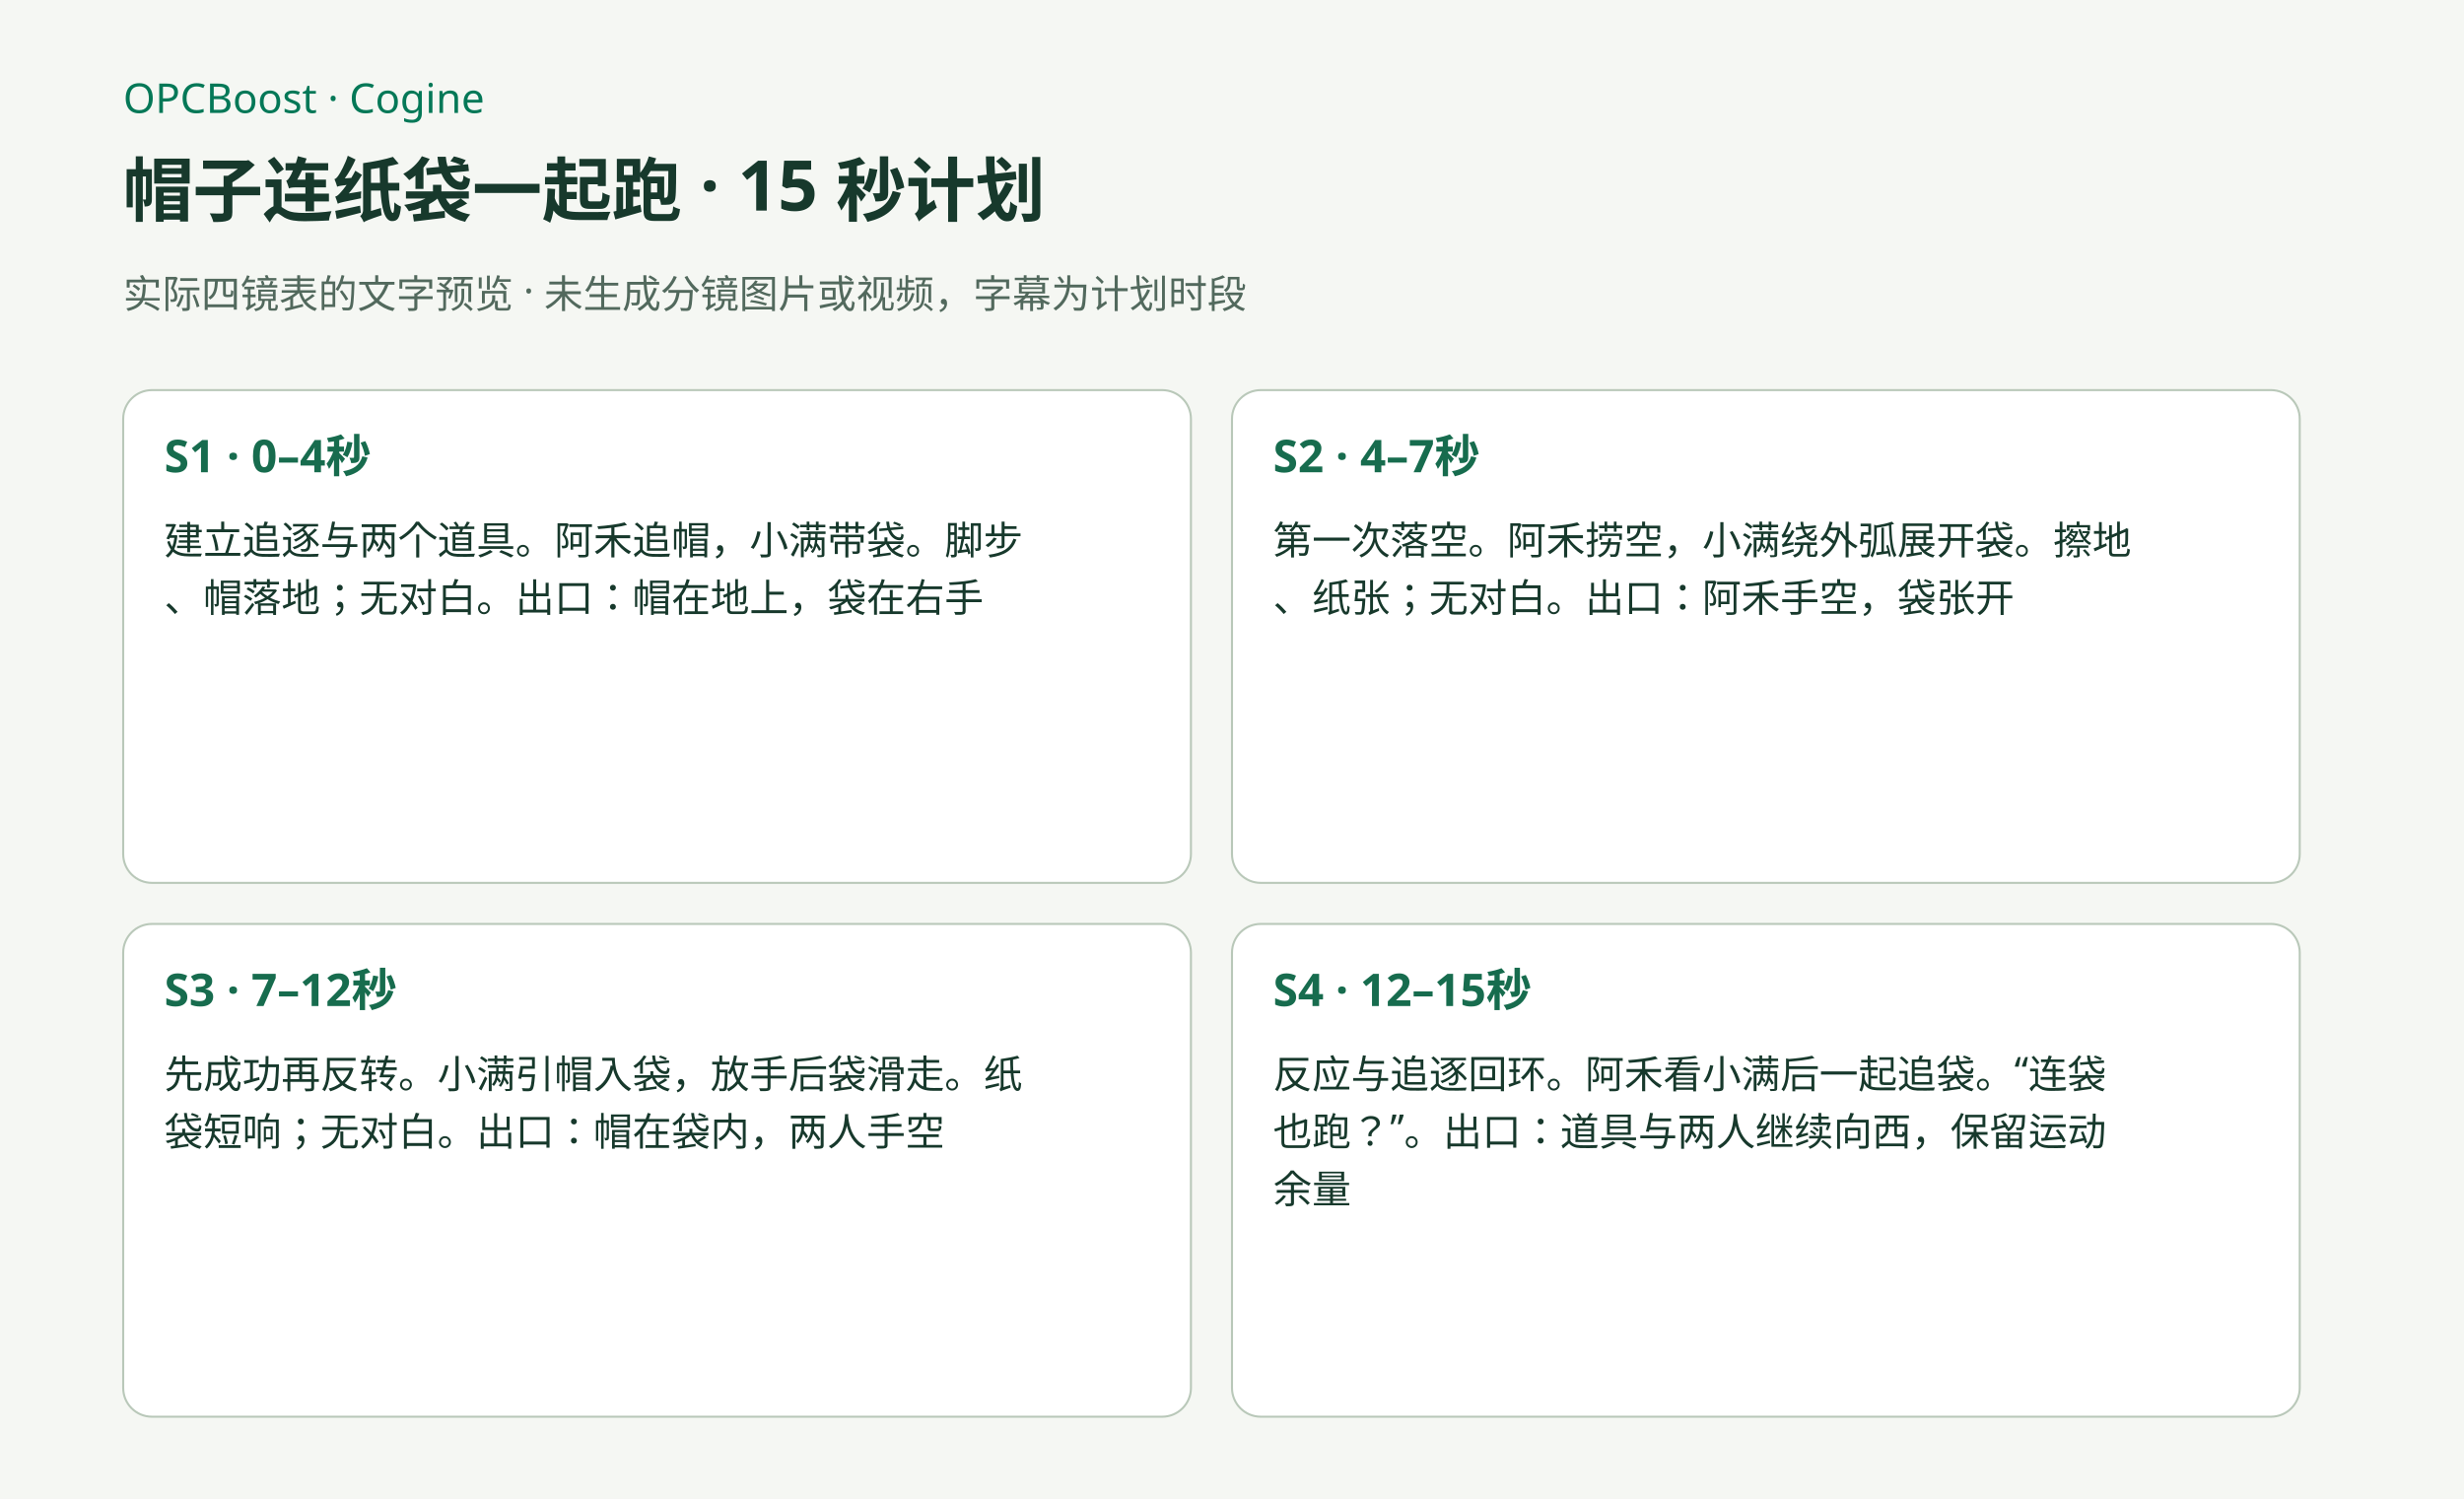
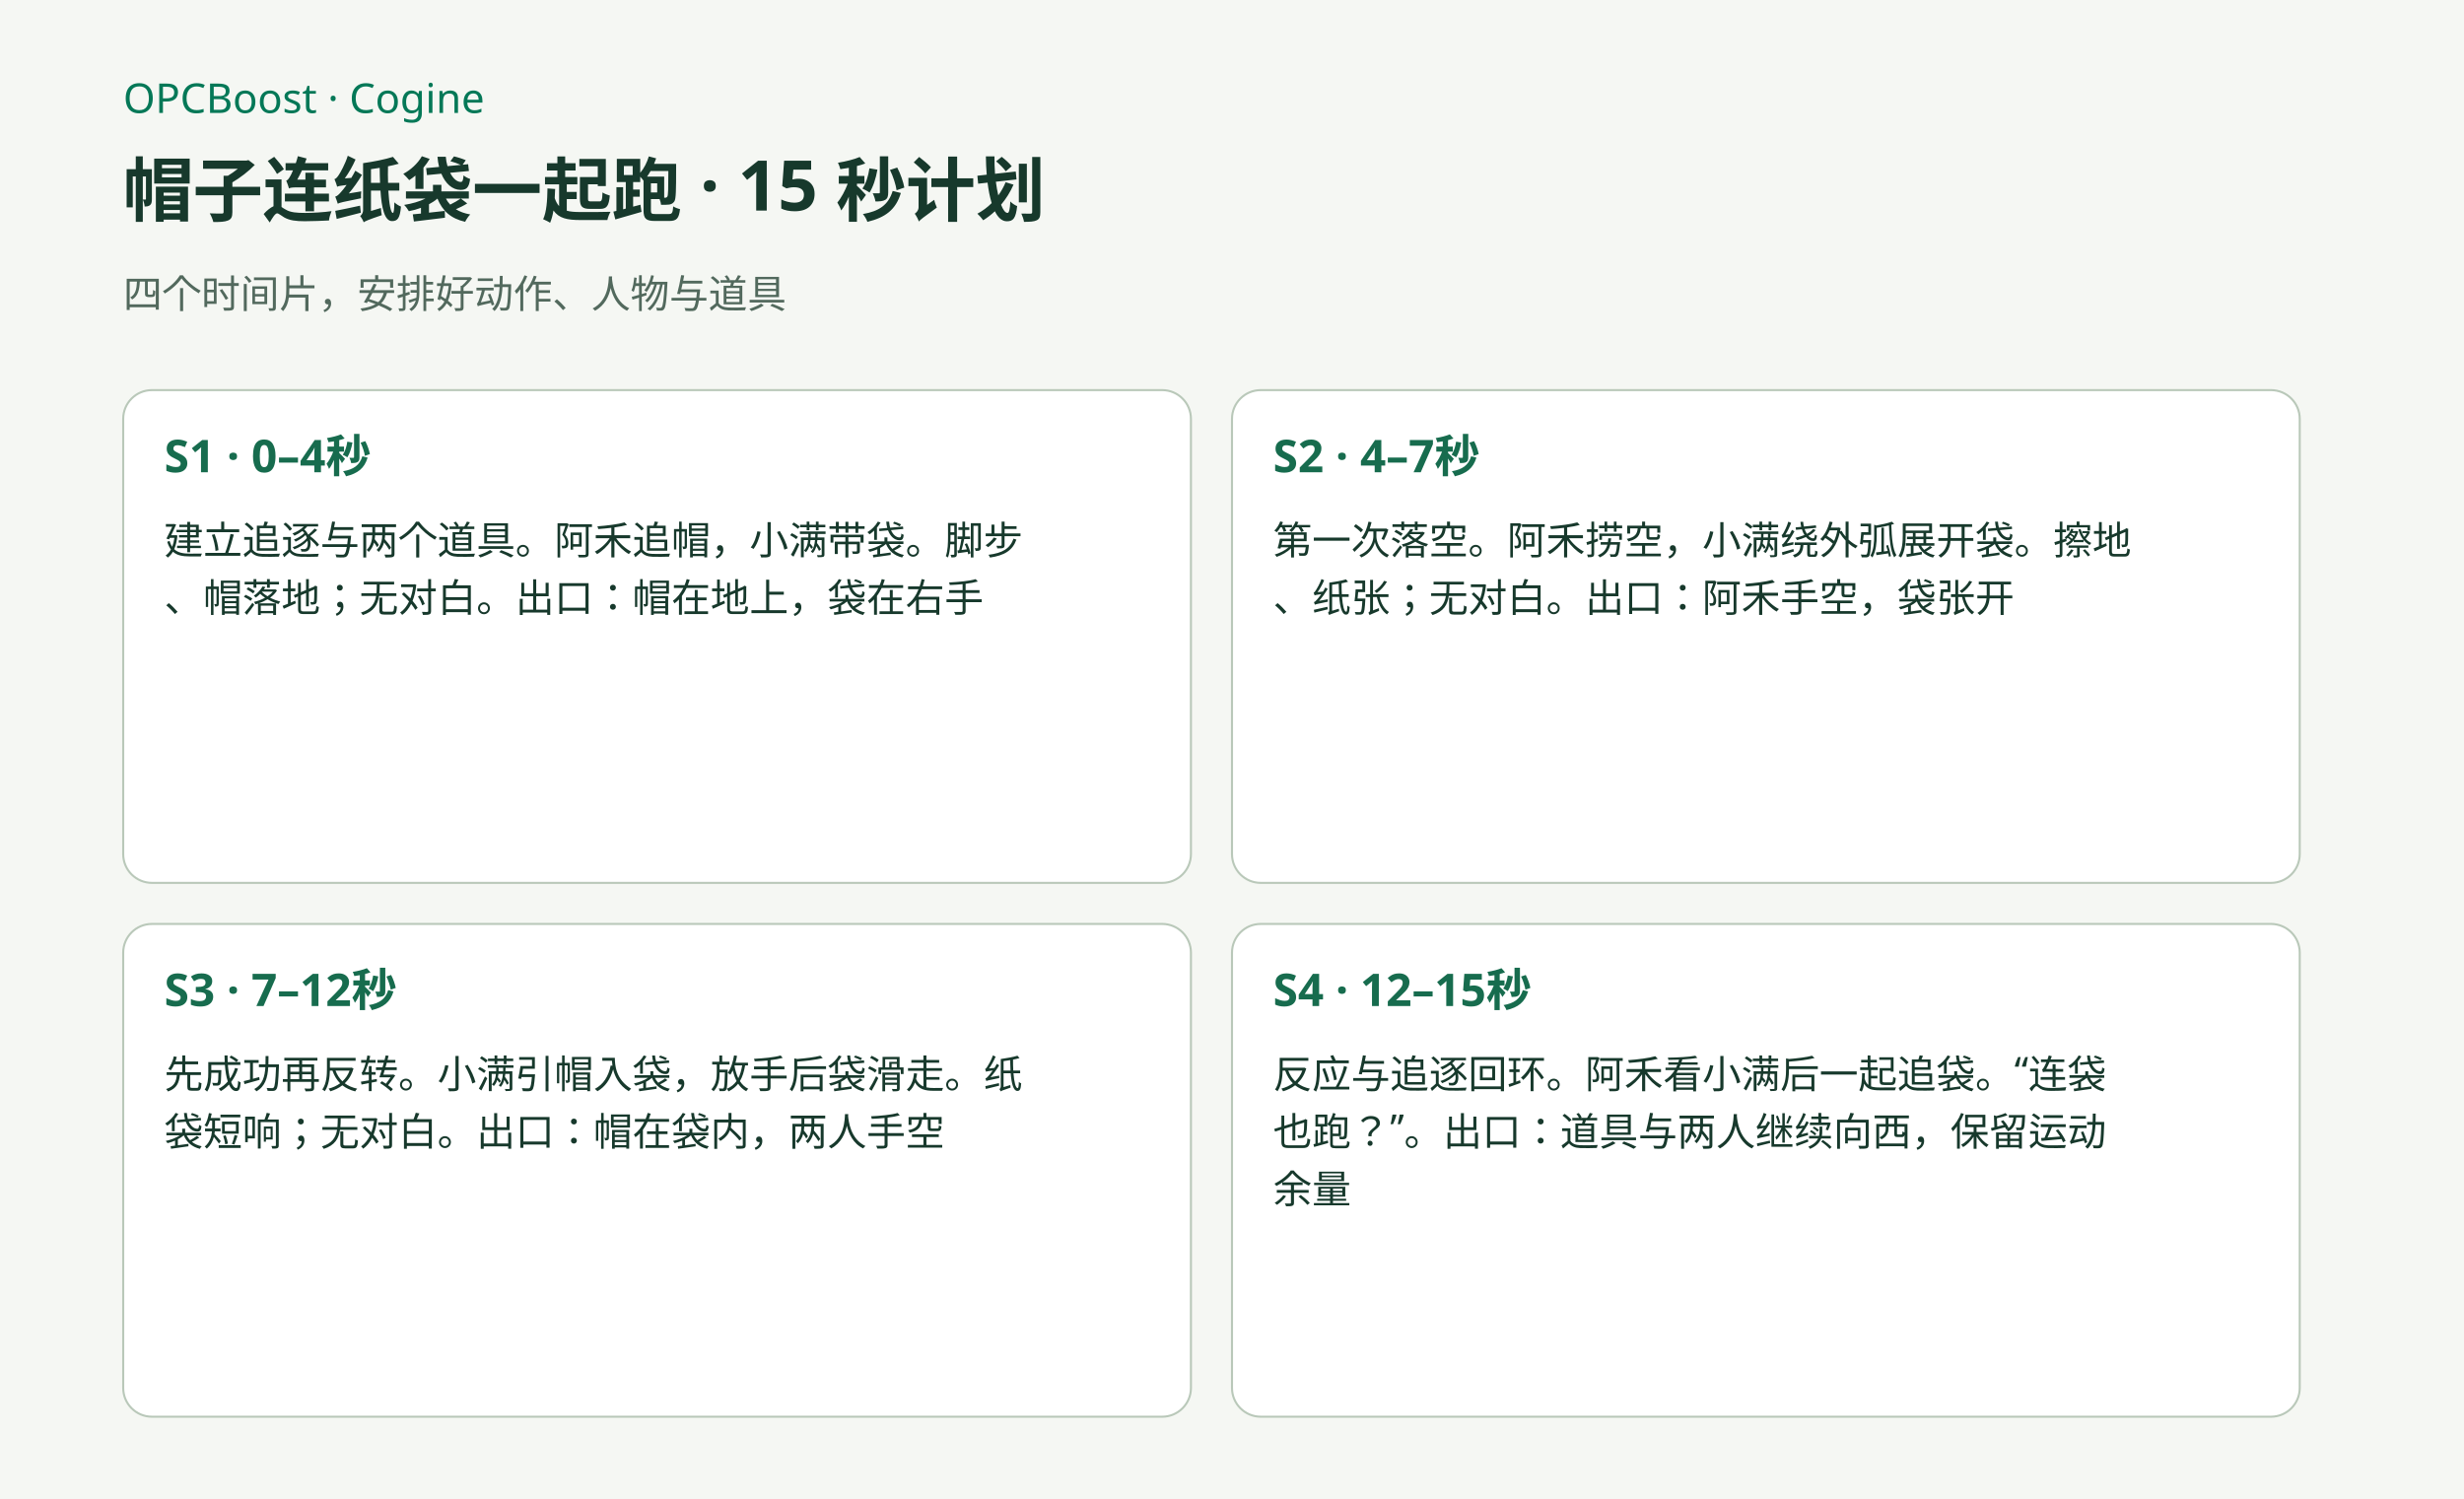
<svg xmlns="http://www.w3.org/2000/svg" width="1200" height="730" viewBox="0 0 1200 730">
  <rect width="100%" height="100%" fill="#f5f7f3" />
  <g font-family="system-ui, sans-serif">
    <text x="60" y="55" font-size="20" fill="#047857">OPCBoost · Cogine</text>
    <text x="60" y="105" font-size="34" font-weight="700" fill="#17392c">帽子连纸袋一起跑 · 15 秒计划</text>
-     <text x="60" y="150" font-size="19" fill="#52695d">实际四镜表的文字预览 · 未生成分镜图片或视频，字幕为计划时段</text>
+     <text x="60" y="150" font-size="19" fill="#52695d">四个时间片，安排好动作、人物与道具</text>
    <rect x="60" y="190" width="520" height="240" rx="14" fill="white" stroke="#b9c8b9" />
    <text x="80" y="230" font-size="22" font-weight="700" fill="#176c4e">S1 · 0–4秒</text>
    <text x="80" y="270" font-size="19" fill="#17392c">建立追逐与两个道具。阿禾追帽，小满带袋。脚步</text>
    <text x="80" y="298" font-size="19" fill="#17392c">、帽落地；无对白。出口：帽在地上，袋在右手</text>
    <rect x="600" y="190" width="520" height="240" rx="14" fill="white" stroke="#b9c8b9" />
    <text x="620" y="230" font-size="22" font-weight="700" fill="#176c4e">S2 · 4–7秒</text>
    <text x="620" y="270" font-size="19" fill="#17392c">第一次落空。阿禾捞空，小满绕外弧展开袋。擦地</text>
    <text x="620" y="298" font-size="19" fill="#17392c">、纸张；无对白。出口：阿禾手空，袋张开</text>
    <rect x="60" y="450" width="520" height="240" rx="14" fill="white" stroke="#b9c8b9" />
    <text x="80" y="490" font-size="22" font-weight="700" fill="#176c4e">S3 · 7–12秒</text>
    <text x="80" y="530" font-size="19" fill="#17392c">先成功再反转。小满引帽入袋，放手后袋滑走。纸</text>
    <text x="80" y="558" font-size="19" fill="#17392c">袋短响；无对白。出口：帽在袋内，两人手空</text>
    <rect x="600" y="450" width="520" height="240" rx="14" fill="white" stroke="#b9c8b9" />
    <text x="620" y="490" font-size="22" font-weight="700" fill="#176c4e">S4 · 12–15秒</text>
    <text x="620" y="530" font-size="19" fill="#17392c">反应与追逐回环。阿禾看小满后一起追袋。“连袋</text>
    <text x="620" y="558" font-size="19" fill="#17392c">也跑？”。出口：道具与两人继续向西，保留运动</text>
    <text x="620" y="586" font-size="19" fill="#17392c">余量</text>
  </g>
</svg>
